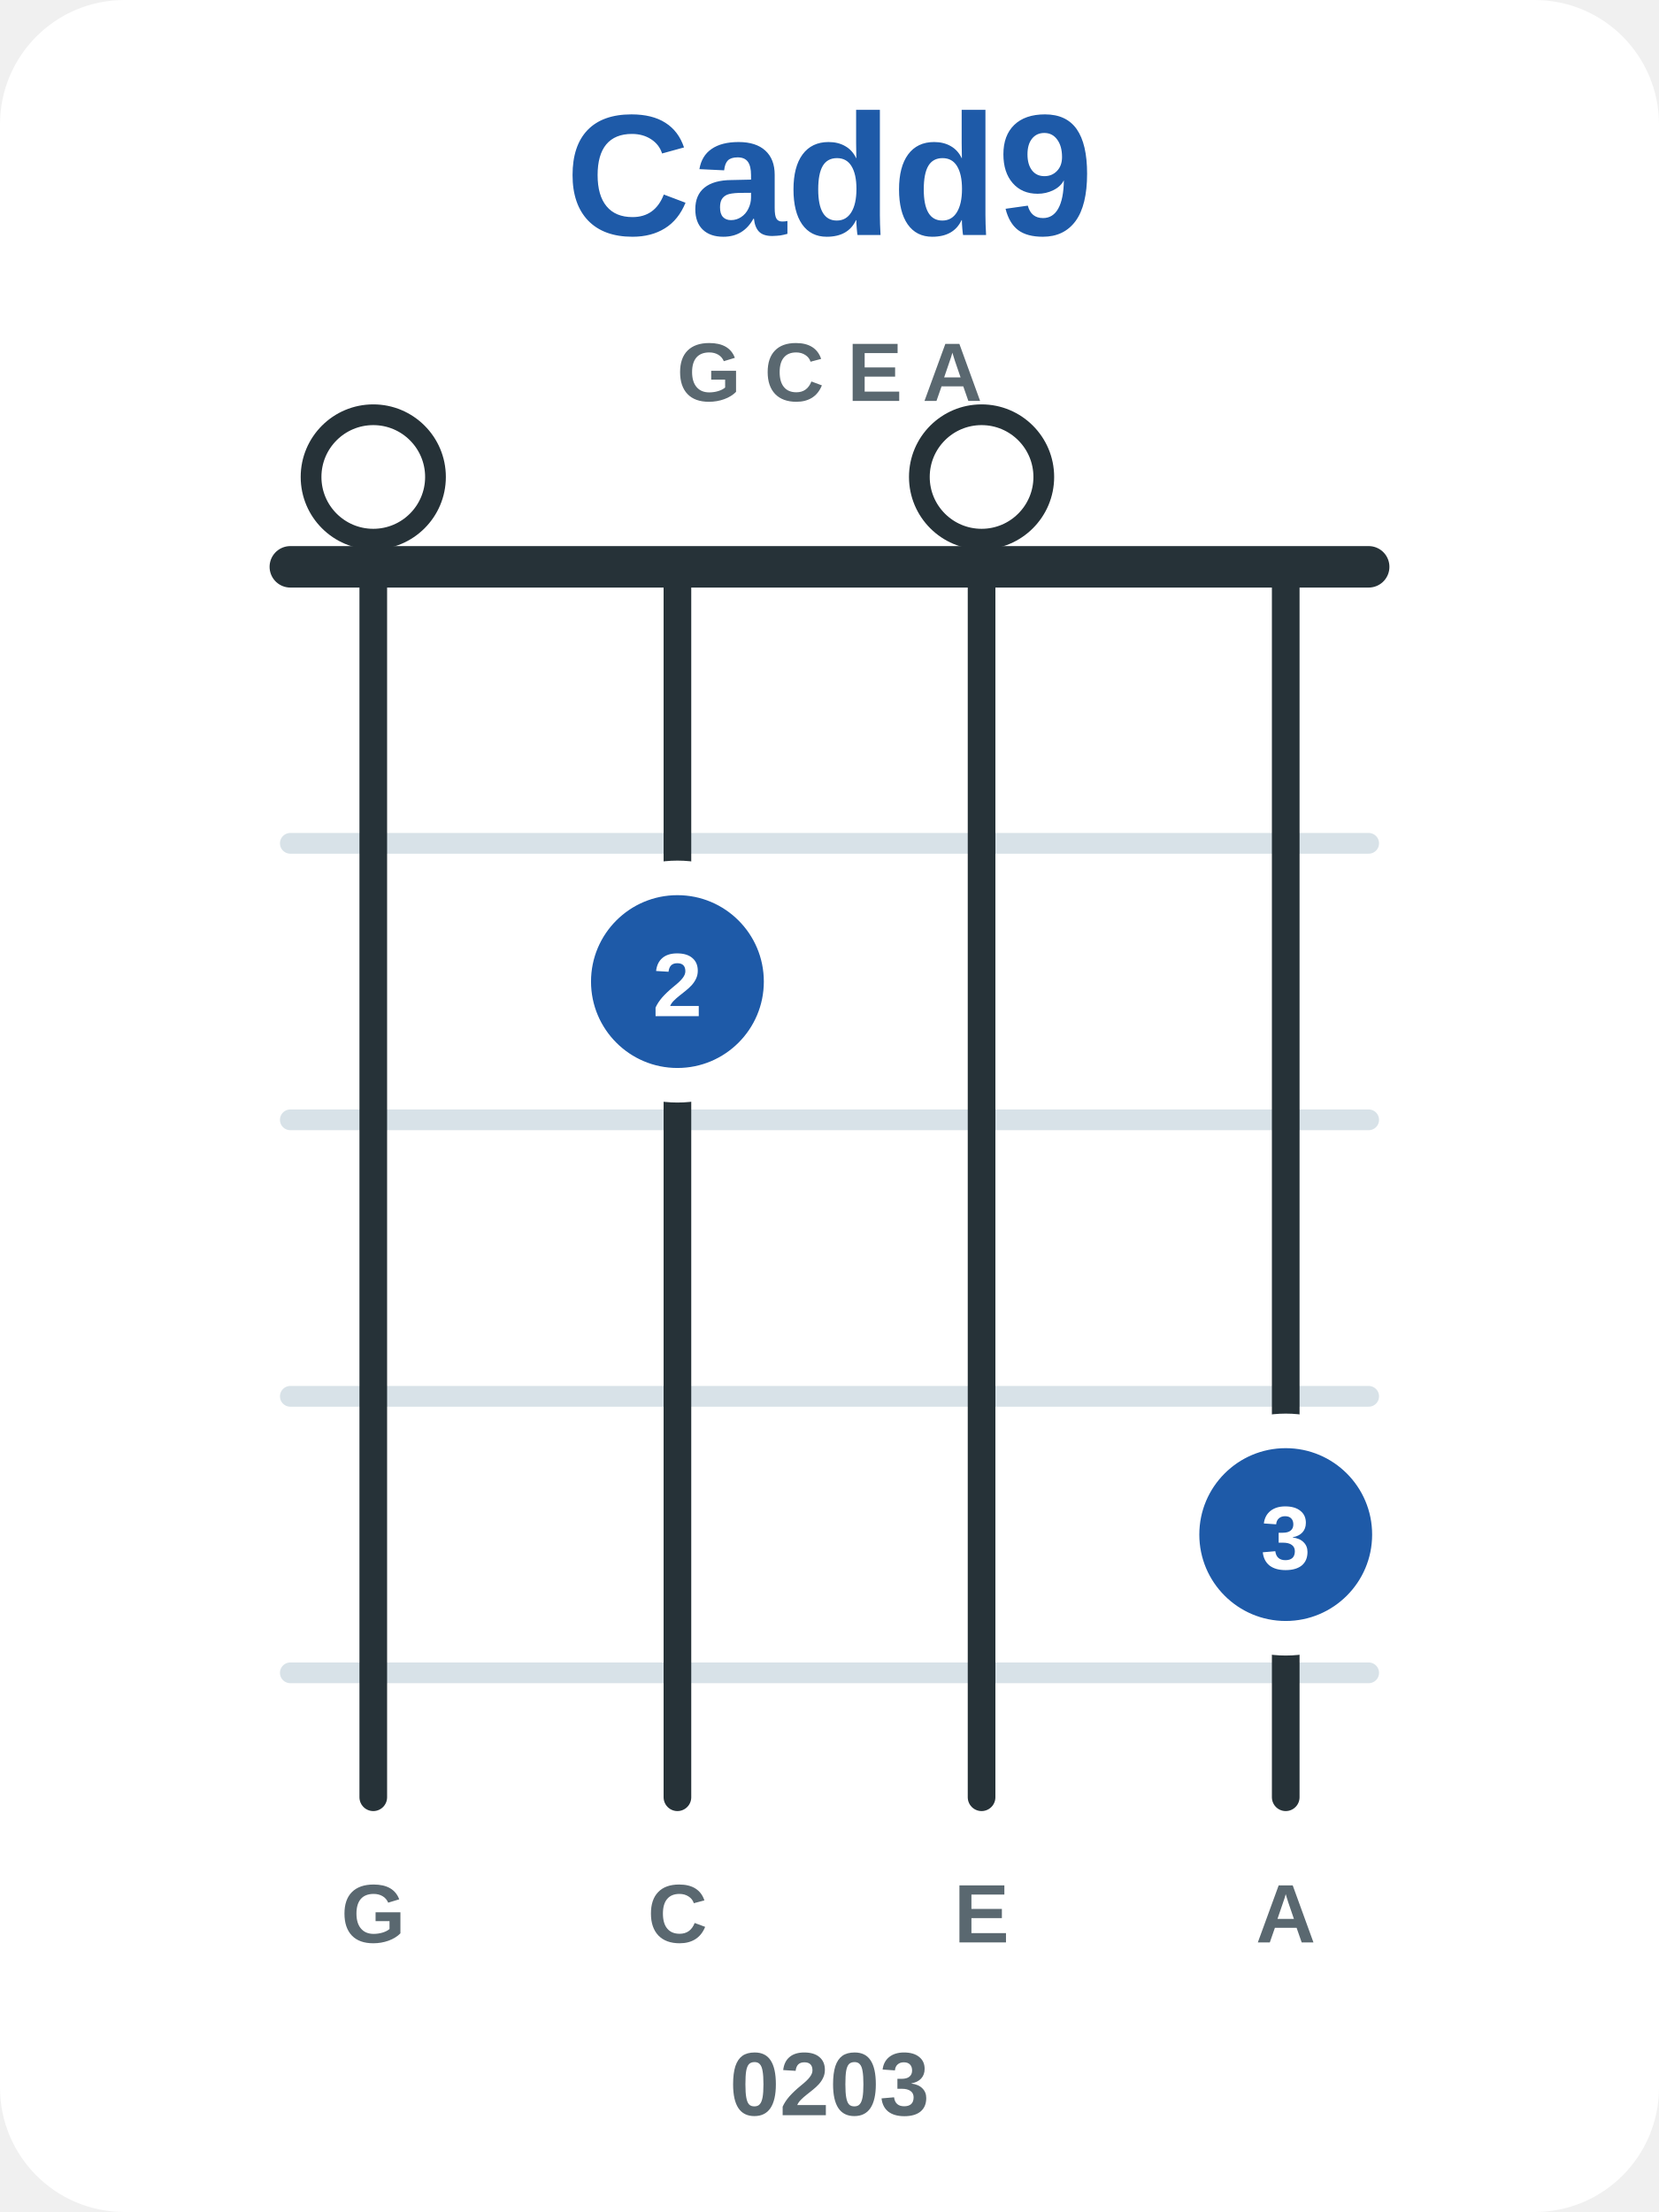
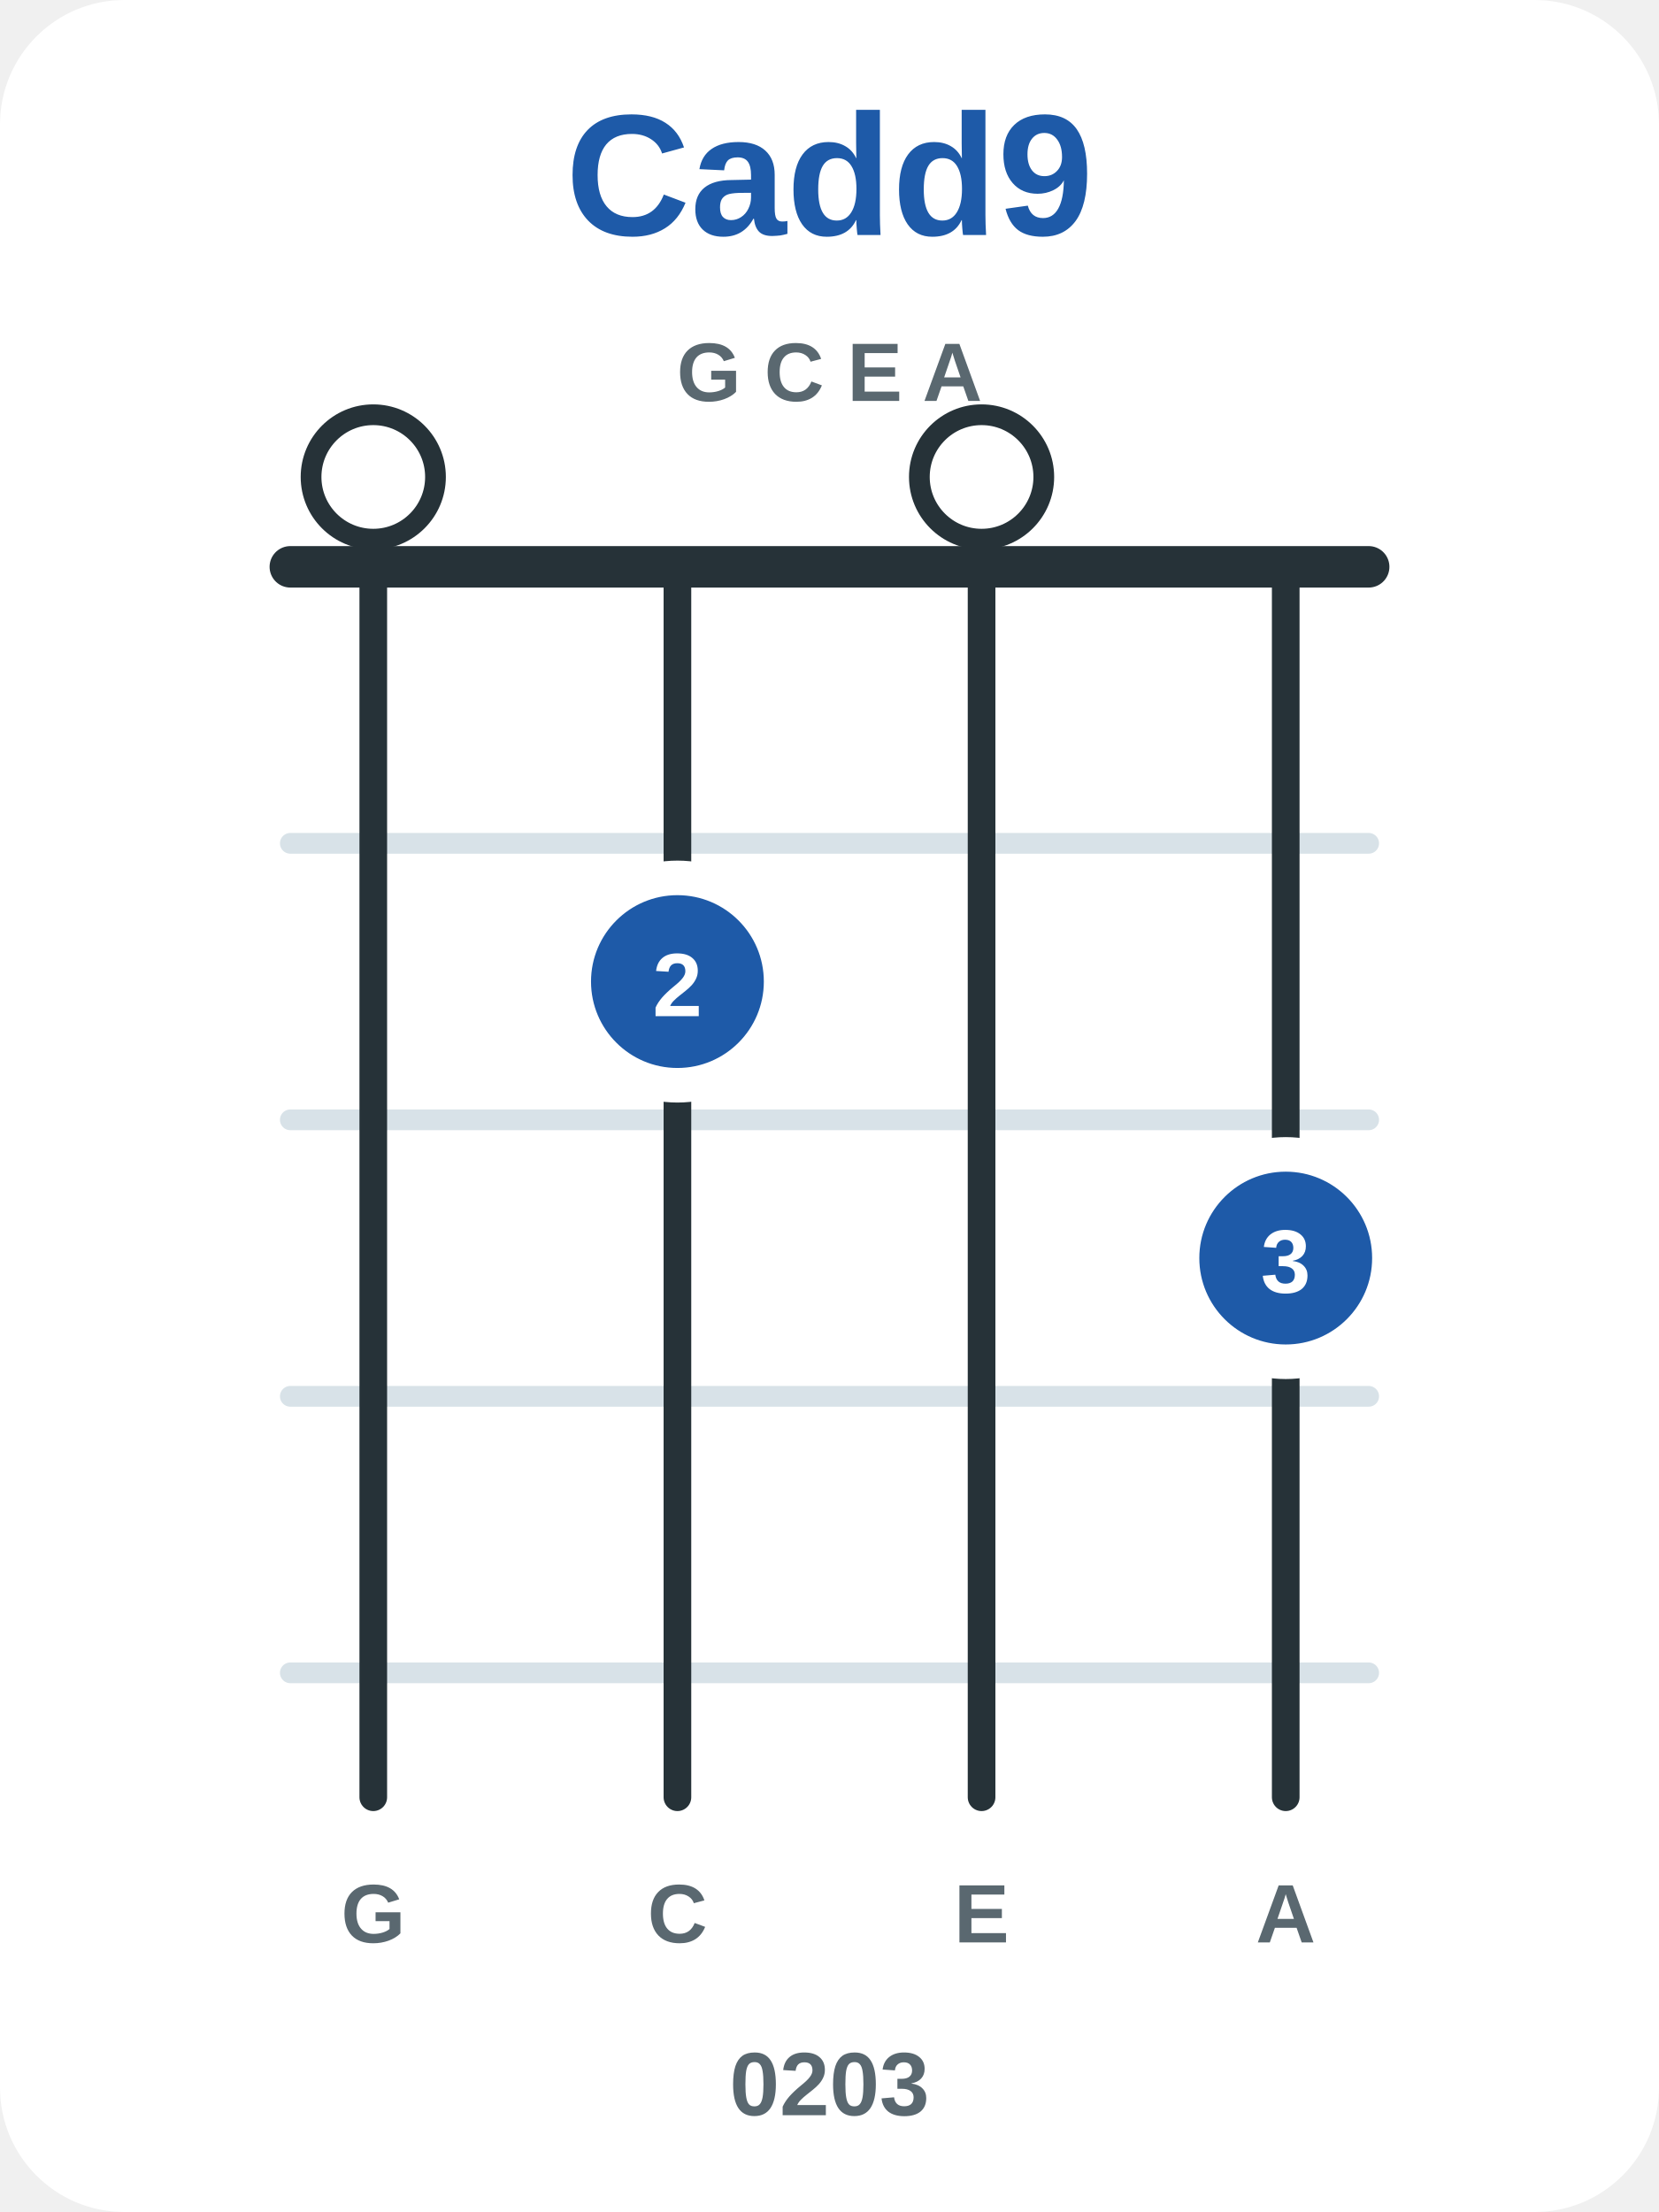
<svg xmlns="http://www.w3.org/2000/svg" width="240" height="320" viewBox="0 0 240 320" role="img" aria-label="Cadd9 ukulele fingering, vertical strings">
  <rect width="240" height="320" rx="18" fill="#FFFFFF" />
  <text x="120" y="34" text-anchor="middle" font-family="Hiragino Sans, Arial, sans-serif" font-size="25" font-weight="700" fill="#1E5AA8">Cadd9</text>
  <text x="120" y="58" text-anchor="middle" font-family="Hiragino Sans, Arial, sans-serif" font-size="12" font-weight="600" fill="#5A6870">G C E A</text>
  <g stroke="#D8E2E8" stroke-width="3" stroke-linecap="round">
    <line x1="42" y1="82" x2="198" y2="82" />
    <line x1="42" y1="122" x2="198" y2="122" />
    <line x1="42" y1="162" x2="198" y2="162" />
    <line x1="42" y1="202" x2="198" y2="202" />
    <line x1="42" y1="242" x2="198" y2="242" />
  </g>
  <line x1="42" y1="82" x2="198" y2="82" stroke="#263238" stroke-width="6" stroke-linecap="round" />
  <g stroke="#263238" stroke-width="4" stroke-linecap="round">
    <line x1="54" y1="82" x2="54" y2="260" />
    <line x1="98" y1="82" x2="98" y2="260" />
    <line x1="142" y1="82" x2="142" y2="260" />
    <line x1="186" y1="82" x2="186" y2="260" />
  </g>
  <g font-family="Hiragino Sans, Arial, sans-serif" font-size="12" font-weight="700" fill="#5A6870" text-anchor="middle">
    <text x="54" y="281">G</text>
    <text x="98" y="281">C</text>
    <text x="142" y="281">E</text>
    <text x="186" y="281">A</text>
  </g>
  <g fill="#FFFFFF" stroke="#263238" stroke-width="3">
    <circle cx="54" cy="69" r="9" />
    <circle cx="142" cy="69" r="9" />
  </g>
  <circle cx="98" cy="142" r="15" fill="#1E5AA8" stroke="#FFFFFF" stroke-width="5" />
-   <circle cx="186" cy="222" r="15" fill="#1E5AA8" stroke="#FFFFFF" stroke-width="5" />
+   <circle cx="186" cy="182" r="15" fill="#1E5AA8" stroke="#FFFFFF" stroke-width="5" />
  <g font-family="Hiragino Sans, Arial, sans-serif" font-size="13" font-weight="700" fill="#FFFFFF" text-anchor="middle">
    <text x="98" y="147">2</text>
-     <text x="186" y="227">3</text>
+     <text x="186" y="187">3</text>
  </g>
  <text x="120" y="306" text-anchor="middle" font-family="Hiragino Sans, Arial, sans-serif" font-size="13" font-weight="600" fill="#5A6870">0203</text>
</svg>
